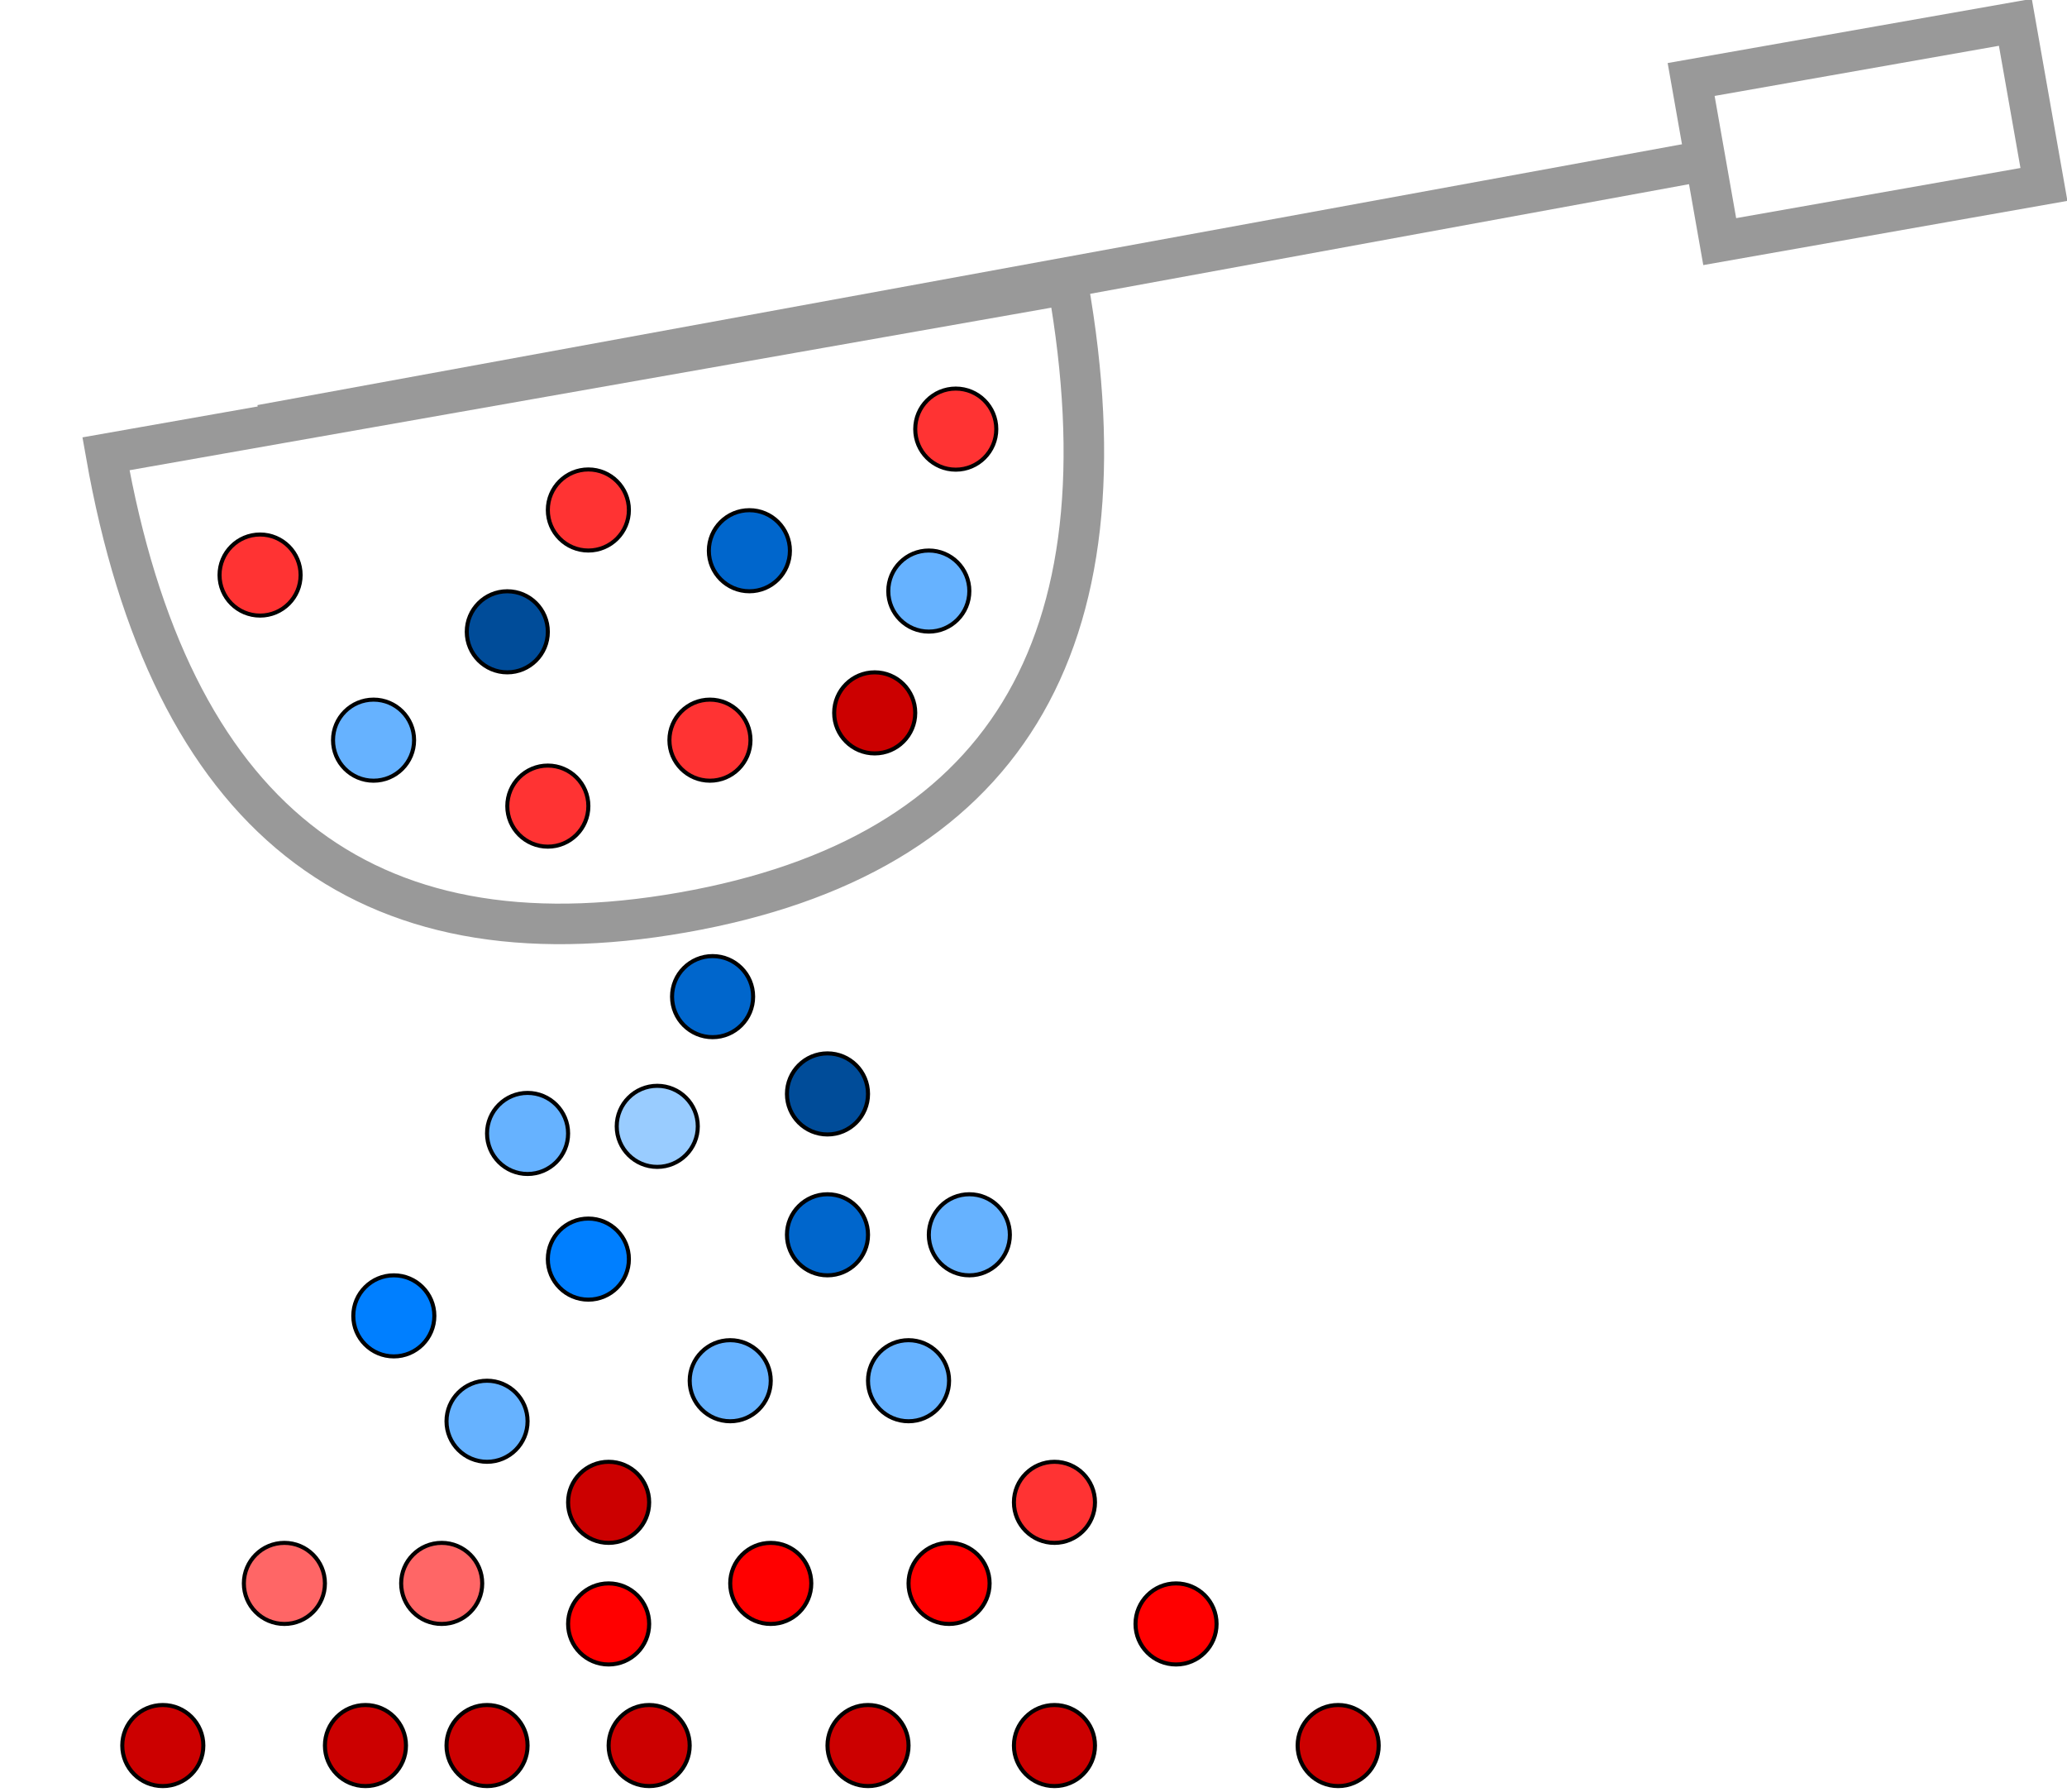
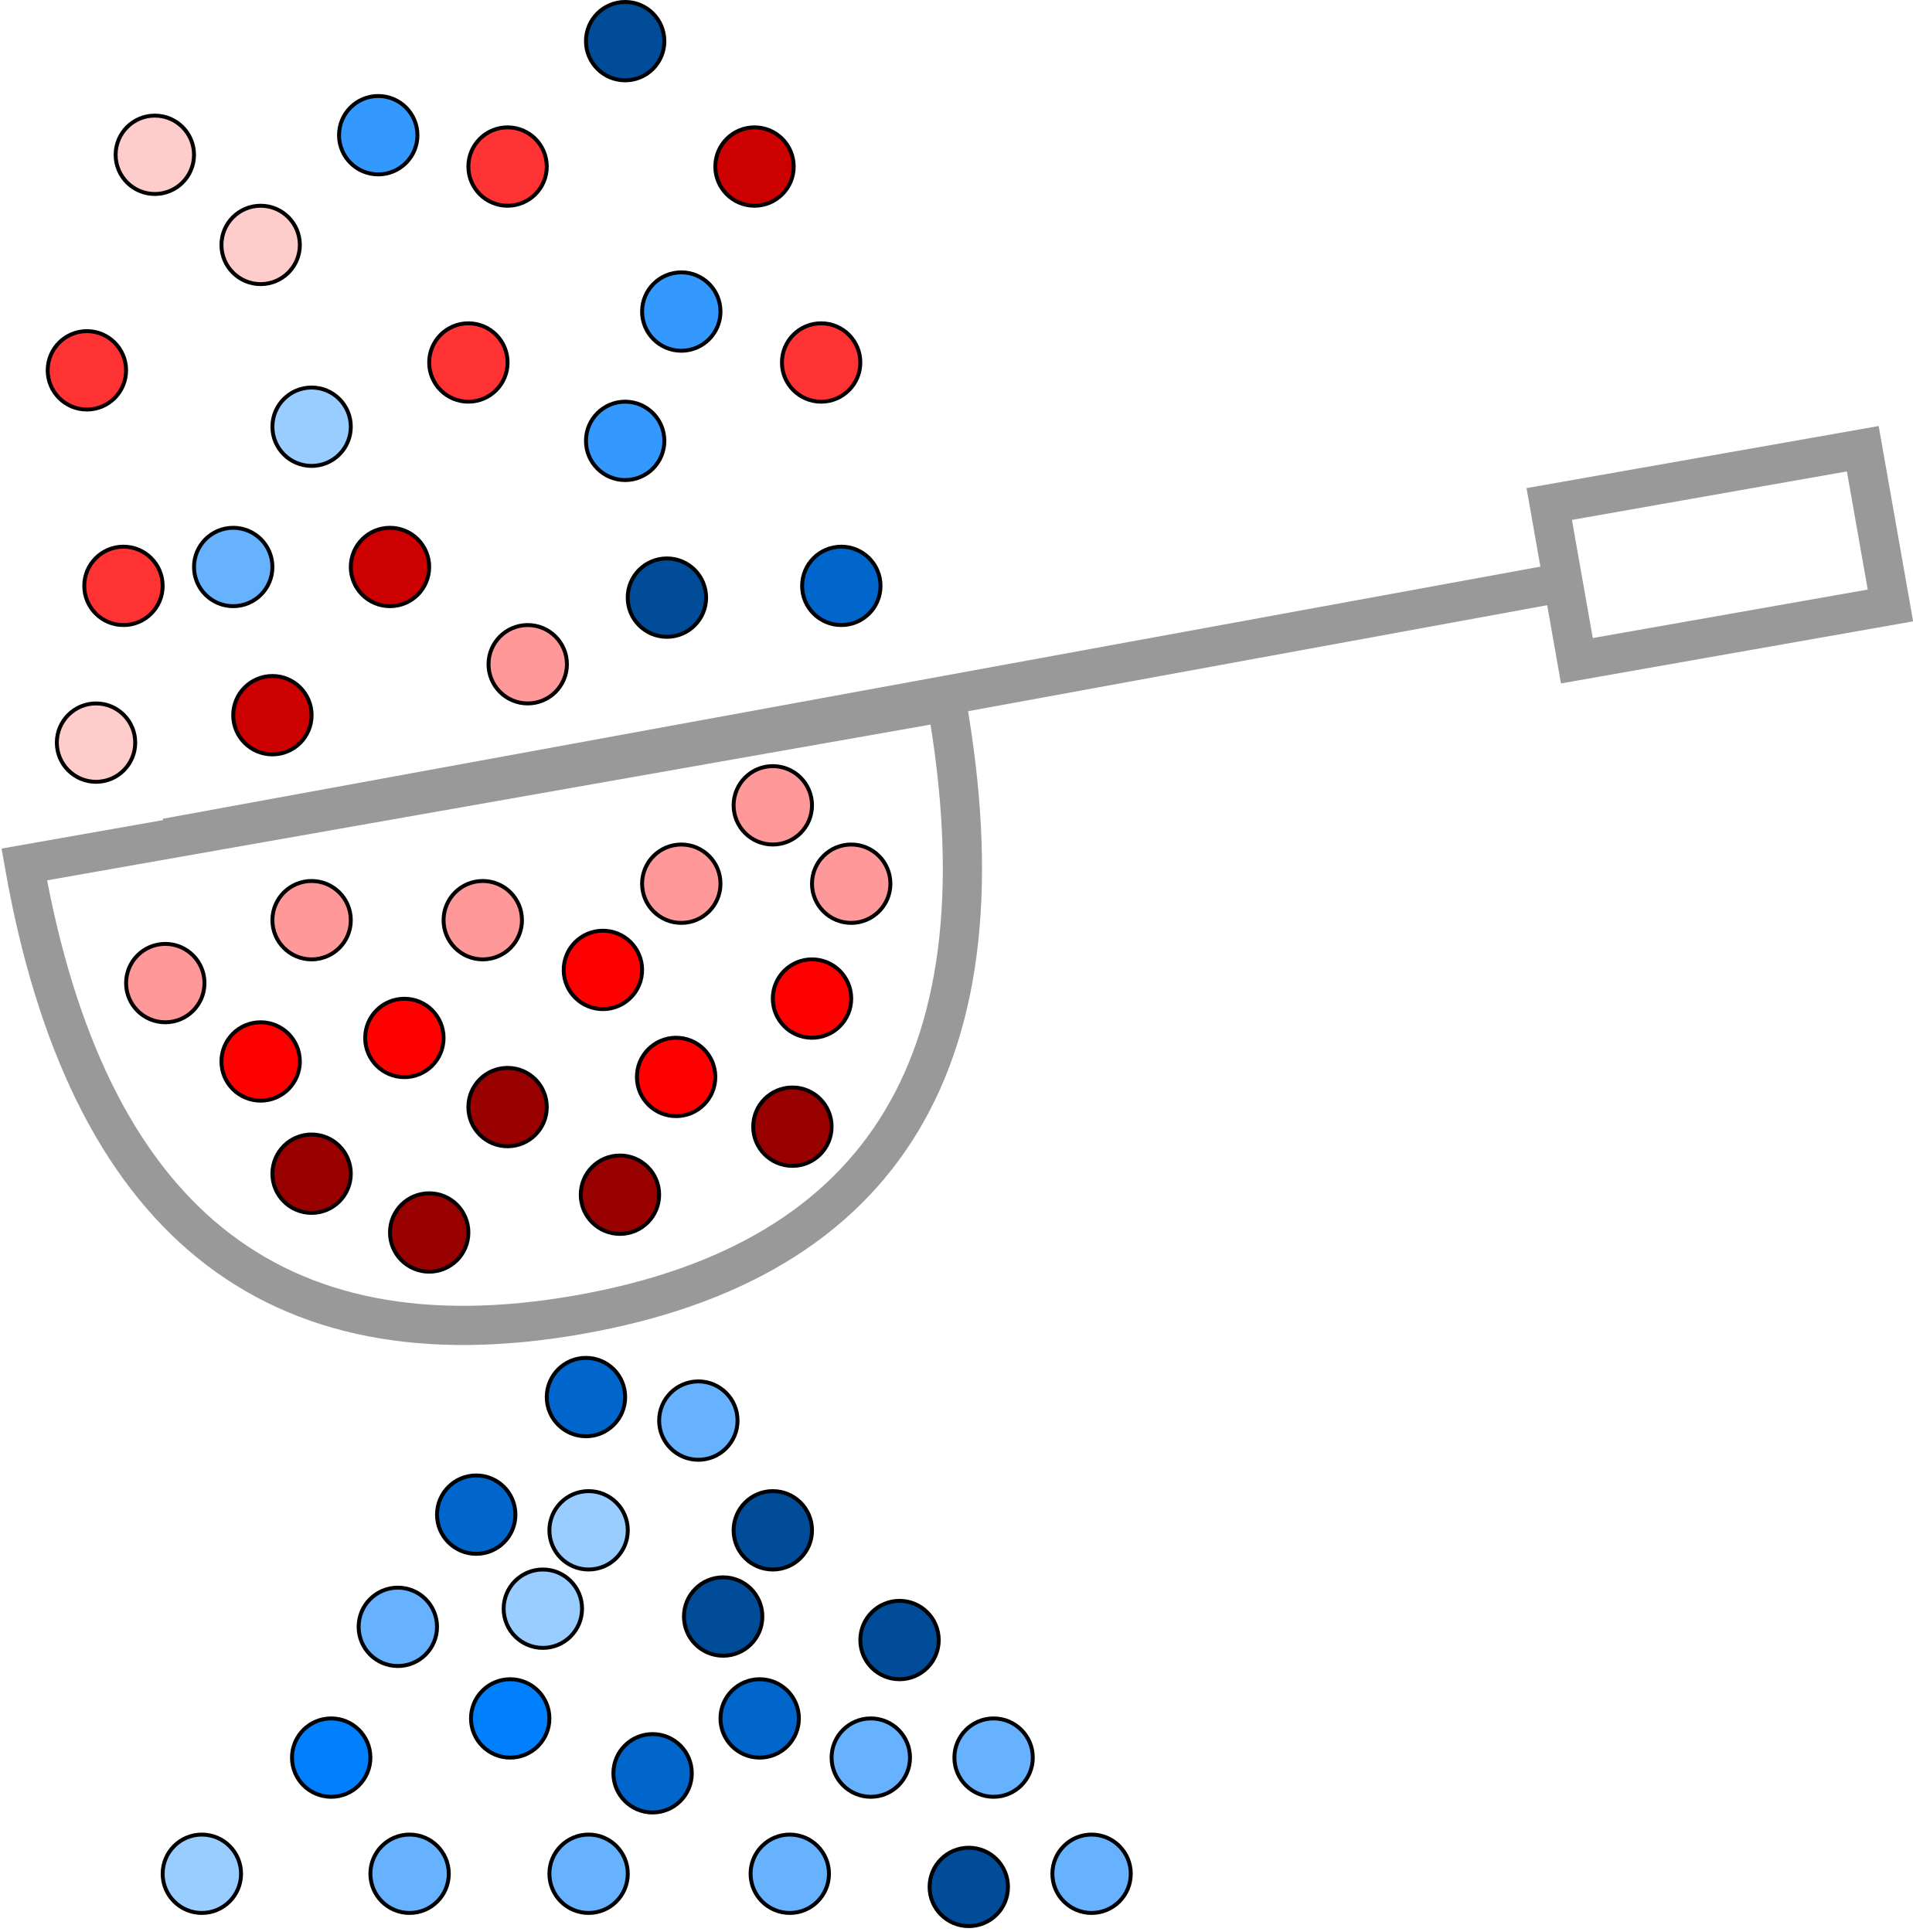
- <svg xmlns="http://www.w3.org/2000/svg" version="1.1" width="510px" height="442px" viewBox="-0.5 -0.5 510 442" content="&lt;mxfile host=&quot;app.diagrams.net&quot; modified=&quot;2023-12-17T20:29:19.275Z&quot; agent=&quot;Mozilla/5.0 (Macintosh; Intel Mac OS X 10_15_7) AppleWebKit/537.36 (KHTML, like Gecko) Chrome/120.0.0.0 Safari/537.36&quot; version=&quot;22.1.11&quot; etag=&quot;yYPIjgQUQ1FvGbINFVwn&quot; type=&quot;google&quot;&gt;&lt;diagram name=&quot;Page-1&quot; id=&quot;oshpCgZZ68MymoslnFQI&quot;&gt;1Ztbc6s2EMc/jR/LSFpdHxtyfM5LZzqTh7aP1BCbKTYeTGK7n74iXIxiR/GcqBIwkwlaLoKfVtL+tXgB8fb0vUr2m9/KNCsWBKWnBTwuCMGUgv7XWM6tRWHWGtZVnrYmdDE85f9m3ZW99SVPs0Nna011WRZ1vjeNq3K3y1a1YUuqqjyapz2XRWoY9sk6uzI8rZLi2vpHntab1iqJuNh/ZPl609eMuWqPbJP+5O5NDpskLY8jE3xbQFyVZd3ubU9xVjTwTC7LD44OD1Zlu/qeC0h7wWtSvHTv1j1Xfe5fdl2VL/sFPAyPinRB23ZplnaldZEcDt2+QT75u79L976vWVVnpw8fFg8ItO9k5Tarq7M+pb+A00gpiahCwBEFJNs7dF6EgaIIISI4VRQThDsvO16aiCGIJAImhASqCJe0PWUzai0KLMJIEGCISaFkV0nS+cx6eKwLVr3Tkb1NGT6nrC/Q3qsLD8dNXmdP+2TVHDnqDqRtm3qr7/2I9W5y2Lcu/ZyfmgZ4eM6LIi6Lsnq7EcQx0tvQEJ8AJ3bgoCIusGJIcVCs9+KON7CboEa4+1Yf4+1tX+FJZ8pT2HBSHAonmylOjKbJk8+VJ50mT+GR53LpkKe1v4MIxVPO1D+Jnr2n6J9qrv5pn95lKJ59mO8FKEJiuVy6AkotQIkKBhR79VDQmyOg6idG0C+RukMQTbIvaxqTnGvwXLUPmWgwhH2Kn+WS680NUDbNYAj7VD8ux0a7g4YT53iu8gfwRHv8XPWPfb0jYHzpUwBx/kBcxZd6NrUBJcGA+lRALoFibvXQYECJXwVEY6VcBew2DyWMRsAuQIVHondIoMMm2Te7DZjPoFZlndR5udNF2QyXh7oq/xmyQRi9w7wrd01LPZe7ekS+3YarR0fU2+amTaSMkHjn2BFiV+gx8AjfSIjoqS9CxEET3KOtdumvTYLugsxgPk463SCugVTnP7vjb4W/mkLE+uLjaXzw8Wzc6mP8WXqVD3wHn6A6qdZZb4LbDWJkoq5B97YqK7RvvZpV3iLf1fB7meuHGdqbQ6SwogJzSZEiymx7raiBUsY51gEPY31uqr/9oXypVll3x0vbXlUCsvEhykHqziyYYsyohUKkKwckuRIUE07NWlpYV7W8edDA6z6nukNfmn7zSce+4Vajvv7LRz37f+3BtIlMm9ZkCAtKODGblEeCghSAGEgqgYqrri1xNKQljFwnirQfSNH/9aPCl7q5T4HqdO7CttU7rFmFmrvmKlGbhL2FKBcRkkHCK58S1a0AkDagoF10HK8Sf0R9alSEOI9jVzk6GlE0IkpMpCRcr/epUp0uTGnZBGSElJoBSDiifhN1DsdRa14J42DdHnzqVLepZNNH5btPyXgwJwWfuTqnaynWr3Hg9ld1PoDeIzsn6aPveCIwiIZbkAafOT2XKSglIyqnl4ICv4rJYfBkX+2TKhRQn4JJqTh2NoYybAPKiTEreQQ6V8GErTk9ovVpIA+drV7i1sCJQLjAyadecvnVmOS2uAkFG0TnqpaYbVLChIdyUOpTLLkcRKVtUgq3ikdn+1Ujscp5CcE81KdUcrouSmzrot4CUV28/HSvTWZdfgAJ3/4D&lt;/diagram&gt;&lt;/mxfile&gt;">
+ <svg xmlns="http://www.w3.org/2000/svg" version="1.1" width="488px" height="493px" viewBox="-0.5 -0.5 488 493">
  <defs />
  <g>
-     <ellipse cx="149.67" cy="370.11" rx="10" ry="10" fill="#cc0000" stroke="rgb(0, 0, 0)" pointer-events="all" />
-     <ellipse cx="89.67" cy="430.11" rx="10" ry="10" fill="#cc0000" stroke="rgb(0, 0, 0)" pointer-events="all" />
-     <ellipse cx="119.67" cy="430.11" rx="10" ry="10" fill="#cc0000" stroke="rgb(0, 0, 0)" pointer-events="all" />
-     <ellipse cx="159.67" cy="430.11" rx="10" ry="10" fill="#cc0000" stroke="rgb(0, 0, 0)" pointer-events="all" />
-     <ellipse cx="189.67" cy="390.11" rx="10" ry="10" fill="#ff0000" stroke="rgb(0, 0, 0)" pointer-events="all" />
-     <ellipse cx="213.67" cy="430.11" rx="10" ry="10" fill="#cc0000" stroke="rgb(0, 0, 0)" pointer-events="all" />
-     <ellipse cx="149.67" cy="400.11" rx="10" ry="10" fill="#ff0000" stroke="rgb(0, 0, 0)" pointer-events="all" />
-     <ellipse cx="144.67" cy="310.11" rx="10" ry="10" fill="#007fff" stroke="rgb(0, 0, 0)" pointer-events="all" />
-     <ellipse cx="233.67" cy="390.11" rx="10" ry="10" fill="#ff0000" stroke="rgb(0, 0, 0)" pointer-events="all" />
-     <ellipse cx="259.67" cy="430.11" rx="10" ry="10" fill="#cc0000" stroke="rgb(0, 0, 0)" pointer-events="all" />
-     <ellipse cx="69.67" cy="390.11" rx="10" ry="10" fill="#ff6666" stroke="rgb(0, 0, 0)" pointer-events="all" />
-     <ellipse cx="259.67" cy="370.11" rx="10" ry="10" fill="#ff3333" stroke="rgb(0, 0, 0)" pointer-events="all" />
-     <ellipse cx="329.67" cy="430.11" rx="10" ry="10" fill="#cc0000" stroke="rgb(0, 0, 0)" pointer-events="all" />
-     <ellipse cx="289.67" cy="400.11" rx="10" ry="10" fill="#ff0000" stroke="rgb(0, 0, 0)" pointer-events="all" />
-     <ellipse cx="223.67" cy="340.11" rx="10" ry="10" fill="#66b2ff" stroke="rgb(0, 0, 0)" pointer-events="all" />
-     <ellipse cx="179.67" cy="340.11" rx="10" ry="10" fill="#66b2ff" stroke="rgb(0, 0, 0)" pointer-events="all" />
-     <ellipse cx="203.67" cy="269.36" rx="10" ry="10" fill="#004c99" stroke="rgb(0, 0, 0)" pointer-events="all" />
-     <path d="M 88.07 37.05 Q 224.21 37.05 224.21 157.56 Q 224.21 278.07 88.07 278.07 Z" fill="none" stroke="#999999" stroke-width="10" stroke-miterlimit="10" transform="rotate(80,156.14,157.56)" pointer-events="all" />
-     <path d="M 63.92 104.35 L 420.28 39.11" fill="none" stroke="#999999" stroke-width="10" stroke-miterlimit="10" pointer-events="stroke" />
-     <rect x="419.67" y="11.75" width="81.23" height="40.61" fill="none" stroke="#999999" stroke-width="10" transform="rotate(-10,460.28,32.05)" pointer-events="all" />
-     <ellipse cx="124.67" cy="155.36" rx="10" ry="10" fill="#004c99" stroke="rgb(0, 0, 0)" pointer-events="all" />
-     <ellipse cx="174.67" cy="182.09" rx="10" ry="10" fill="#ff3333" stroke="rgb(0, 0, 0)" pointer-events="all" />
-     <ellipse cx="228.67" cy="145.31" rx="10" ry="10" fill="#66b2ff" stroke="rgb(0, 0, 0)" pointer-events="all" />
-     <ellipse cx="184.4" cy="135.36" rx="10" ry="10" fill="#0066cc" stroke="rgb(0, 0, 0)" pointer-events="all" />
-     <ellipse cx="235.32" cy="105.36" rx="10" ry="10" fill="#ff3333" stroke="rgb(0, 0, 0)" pointer-events="all" />
-     <ellipse cx="144.67" cy="125.31" rx="10" ry="10" fill="#ff3333" stroke="rgb(0, 0, 0)" pointer-events="all" />
-     <ellipse cx="215.32" cy="175.36" rx="10" ry="10" fill="#cc0000" stroke="rgb(0, 0, 0)" pointer-events="all" />
-     <ellipse cx="119.67" cy="350.11" rx="10" ry="10" fill="#66b2ff" stroke="rgb(0, 0, 0)" pointer-events="all" />
-     <ellipse cx="39.67" cy="430.11" rx="10" ry="10" fill="#cc0000" stroke="rgb(0, 0, 0)" pointer-events="all" />
-     <ellipse cx="108.48" cy="390.11" rx="10" ry="10" fill="#ff6666" stroke="rgb(0, 0, 0)" pointer-events="all" />
-     <ellipse cx="203.67" cy="304.11" rx="10" ry="10" fill="#0066cc" stroke="rgb(0, 0, 0)" pointer-events="all" />
-     <ellipse cx="161.67" cy="277.36" rx="10" ry="10" fill="#99ccff" stroke="rgb(0, 0, 0)" pointer-events="all" />
-     <ellipse cx="129.67" cy="279.11" rx="10" ry="10" fill="#66b2ff" stroke="rgb(0, 0, 0)" pointer-events="all" />
-     <ellipse cx="175.32" cy="245.36" rx="10" ry="10" fill="#0066cc" stroke="rgb(0, 0, 0)" pointer-events="all" />
-     <ellipse cx="96.67" cy="324.11" rx="10" ry="10" fill="#007fff" stroke="rgb(0, 0, 0)" pointer-events="all" />
-     <ellipse cx="63.67" cy="141.36" rx="10" ry="10" fill="#ff3333" stroke="rgb(0, 0, 0)" pointer-events="all" />
-     <ellipse cx="91.67" cy="182.09" rx="10" ry="10" fill="#66b2ff" stroke="rgb(0, 0, 0)" pointer-events="all" />
-     <ellipse cx="134.67" cy="198.36" rx="10" ry="10" fill="#ff3333" stroke="rgb(0, 0, 0)" pointer-events="all" />
-     <ellipse cx="238.67" cy="304.11" rx="10" ry="10" fill="#66b2ff" stroke="rgb(0, 0, 0)" pointer-events="all" />
+     <ellipse cx="79" cy="108.39" rx="10" ry="10" fill="#99ccff" stroke="rgb(0, 0, 0)" pointer-events="all" />
+     <ellipse cx="134.14" cy="169" rx="10" ry="10" fill="#ff9999" stroke="rgb(0, 0, 0)" pointer-events="all" />
+     <ellipse cx="169.65" cy="152" rx="10" ry="10" fill="#004c99" stroke="rgb(0, 0, 0)" pointer-events="all" />
+     <ellipse cx="69" cy="182" rx="10" ry="10" fill="#cc0000" stroke="rgb(0, 0, 0)" pointer-events="all" />
+     <ellipse cx="159" cy="112" rx="10" ry="10" fill="#3399ff" stroke="rgb(0, 0, 0)" pointer-events="all" />
+     <ellipse cx="214.15" cy="149" rx="10" ry="10" fill="#0066cc" stroke="rgb(0, 0, 0)" pointer-events="all" />
+     <ellipse cx="119" cy="92" rx="10" ry="10" fill="#ff3333" stroke="rgb(0, 0, 0)" pointer-events="all" />
+     <ellipse cx="192" cy="42" rx="10" ry="10" fill="#cc0000" stroke="rgb(0, 0, 0)" pointer-events="all" />
+     <ellipse cx="129" cy="42" rx="10" ry="10" fill="#ff3333" stroke="rgb(0, 0, 0)" pointer-events="all" />
+     <ellipse cx="66" cy="62" rx="10" ry="10" fill="#ffcccc" stroke="rgb(0, 0, 0)" pointer-events="all" />
+     <ellipse cx="209" cy="92" rx="10" ry="10" fill="#ff3333" stroke="rgb(0, 0, 0)" pointer-events="all" />
+     <ellipse cx="99" cy="144.18" rx="10" ry="10" fill="#cc0000" stroke="rgb(0, 0, 0)" pointer-events="all" />
+     <ellipse cx="31" cy="149" rx="10" ry="10" fill="#ff3333" stroke="rgb(0, 0, 0)" pointer-events="all" />
+     <ellipse cx="24" cy="189" rx="10" ry="10" fill="#ffcccc" stroke="rgb(0, 0, 0)" pointer-events="all" />
+     <ellipse cx="129.67" cy="438" rx="10" ry="10" fill="#007fff" stroke="rgb(0, 0, 0)" pointer-events="all" />
+     <ellipse cx="201" cy="477.64" rx="10" ry="10" fill="#66b2ff" stroke="rgb(0, 0, 0)" pointer-events="all" />
+     <ellipse cx="149.67" cy="477.64" rx="10" ry="10" fill="#66b2ff" stroke="rgb(0, 0, 0)" pointer-events="all" />
+     <ellipse cx="229" cy="418" rx="10" ry="10" fill="#004c99" stroke="rgb(0, 0, 0)" pointer-events="all" />
+     <path d="M 66.44 147.68 Q 204.15 147.68 204.15 267.16 Q 204.15 386.63 66.44 386.63 Z" fill="none" stroke="#999999" stroke-width="10" stroke-miterlimit="10" transform="rotate(80,135.3,267.16)" pointer-events="all" />
+     <path d="M 41.92 213.35 L 398.28 148.11" fill="none" stroke="#999999" stroke-width="10" stroke-miterlimit="10" pointer-events="stroke" />
+     <rect x="397.67" y="120.75" width="81.23" height="40.61" fill="none" stroke="#999999" stroke-width="10" transform="rotate(-10,438.28,141.05)" pointer-events="all" />
+     <ellipse cx="102.67" cy="264.36" rx="10" ry="10" fill="#ff0000" stroke="rgb(0, 0, 0)" pointer-events="all" />
+     <ellipse cx="157.67" cy="304.36" rx="10" ry="10" fill="#990000" stroke="rgb(0, 0, 0)" pointer-events="all" />
+     <ellipse cx="206.67" cy="254.31" rx="10" ry="10" fill="#ff0000" stroke="rgb(0, 0, 0)" pointer-events="all" />
+     <ellipse cx="153.32" cy="247" rx="10" ry="10" fill="#ff0000" stroke="rgb(0, 0, 0)" transform="rotate(5,153.32,247)" pointer-events="all" />
+     <ellipse cx="216.67" cy="225" rx="10" ry="10" fill="#ff9999" stroke="rgb(0, 0, 0)" pointer-events="all" />
+     <ellipse cx="122.67" cy="234.31" rx="10" ry="10" fill="#ff9999" stroke="rgb(0, 0, 0)" pointer-events="all" />
+     <ellipse cx="201.67" cy="287" rx="10" ry="10" fill="#990000" stroke="rgb(0, 0, 0)" pointer-events="all" />
+     <ellipse cx="104" cy="477.64" rx="10" ry="10" fill="#66b2ff" stroke="rgb(0, 0, 0)" pointer-events="all" />
+     <ellipse cx="166" cy="452" rx="10" ry="10" fill="#0066cc" stroke="rgb(0, 0, 0)" pointer-events="all" />
+     <ellipse cx="138" cy="410" rx="10" ry="10" fill="#99ccff" stroke="rgb(0, 0, 0)" pointer-events="all" />
+     <ellipse cx="101" cy="414.63" rx="10" ry="10" fill="#66b2ff" stroke="rgb(0, 0, 0)" pointer-events="all" />
+     <ellipse cx="121" cy="386" rx="10" ry="10" fill="#0066cc" stroke="rgb(0, 0, 0)" pointer-events="all" />
+     <ellipse cx="84" cy="448" rx="10" ry="10" fill="#007fff" stroke="rgb(0, 0, 0)" pointer-events="all" />
+     <ellipse cx="41.67" cy="250.36" rx="10" ry="10" fill="#ff9999" stroke="rgb(0, 0, 0)" pointer-events="all" />
+     <ellipse cx="66" cy="270.36" rx="10" ry="10" fill="#ff0000" stroke="rgb(0, 0, 0)" pointer-events="all" />
+     <ellipse cx="109" cy="314" rx="10" ry="10" fill="#990000" stroke="rgb(0, 0, 0)" pointer-events="all" />
+     <ellipse cx="253" cy="448" rx="10" ry="10" fill="#66b2ff" stroke="rgb(0, 0, 0)" pointer-events="all" />
+     <ellipse cx="278" cy="477.64" rx="10" ry="10" fill="#66b2ff" stroke="rgb(0, 0, 0)" pointer-events="all" />
+     <ellipse cx="51" cy="477.64" rx="10" ry="10" fill="#99ccff" stroke="rgb(0, 0, 0)" pointer-events="all" />
+     <ellipse cx="196.67" cy="390" rx="10" ry="10" fill="#004c99" stroke="rgb(0, 0, 0)" pointer-events="all" />
+     <ellipse cx="129" cy="282" rx="10" ry="10" fill="#990000" stroke="rgb(0, 0, 0)" pointer-events="all" />
+     <ellipse cx="173.32" cy="225" rx="10" ry="10" fill="#ff9999" stroke="rgb(0, 0, 0)" pointer-events="all" />
+     <ellipse cx="79" cy="234.31" rx="10" ry="10" fill="#ff9999" stroke="rgb(0, 0, 0)" pointer-events="all" />
+     <ellipse cx="172" cy="274.31" rx="10" ry="10" fill="#ff0000" stroke="rgb(0, 0, 0)" transform="rotate(5,172,274.31)" pointer-events="all" />
+     <ellipse cx="79" cy="299" rx="10" ry="10" fill="#990000" stroke="rgb(0, 0, 0)" pointer-events="all" />
+     <ellipse cx="196.67" cy="205" rx="10" ry="10" fill="#ff9999" stroke="rgb(0, 0, 0)" pointer-events="all" />
+     <ellipse cx="21.67" cy="94" rx="10" ry="10" fill="#ff3333" stroke="rgb(0, 0, 0)" pointer-events="all" />
+     <ellipse cx="173.32" cy="79" rx="10" ry="10" fill="#3399ff" stroke="rgb(0, 0, 0)" pointer-events="all" />
+     <ellipse cx="59" cy="144.18" rx="10" ry="10" fill="#66b2ff" stroke="rgb(0, 0, 0)" pointer-events="all" />
+     <ellipse cx="184" cy="412" rx="10" ry="10" fill="#004c99" stroke="rgb(0, 0, 0)" pointer-events="all" />
+     <ellipse cx="193.32" cy="438" rx="10" ry="10" fill="#0066cc" stroke="rgb(0, 0, 0)" pointer-events="all" />
+     <ellipse cx="149" cy="356" rx="10" ry="10" fill="#0066cc" stroke="rgb(0, 0, 0)" pointer-events="all" />
+     <ellipse cx="39" cy="39" rx="10" ry="10" fill="#ffcccc" stroke="rgb(0, 0, 0)" pointer-events="all" />
+     <ellipse cx="96" cy="34" rx="10" ry="10" fill="#3399ff" stroke="rgb(0, 0, 0)" pointer-events="all" />
+     <ellipse cx="159" cy="10" rx="10" ry="10" fill="#004c99" stroke="rgb(0, 0, 0)" pointer-events="all" />
+     <ellipse cx="149.67" cy="390" rx="10" ry="10" fill="#99ccff" stroke="rgb(0, 0, 0)" pointer-events="all" />
+     <ellipse cx="177.67" cy="362" rx="10" ry="10" fill="#66b2ff" stroke="rgb(0, 0, 0)" pointer-events="all" />
+     <ellipse cx="221.67" cy="448" rx="10" ry="10" fill="#66b2ff" stroke="rgb(0, 0, 0)" pointer-events="all" />
+     <ellipse cx="246.67" cy="481" rx="10" ry="10" fill="#004c99" stroke="rgb(0, 0, 0)" pointer-events="all" />
  </g>
</svg>
